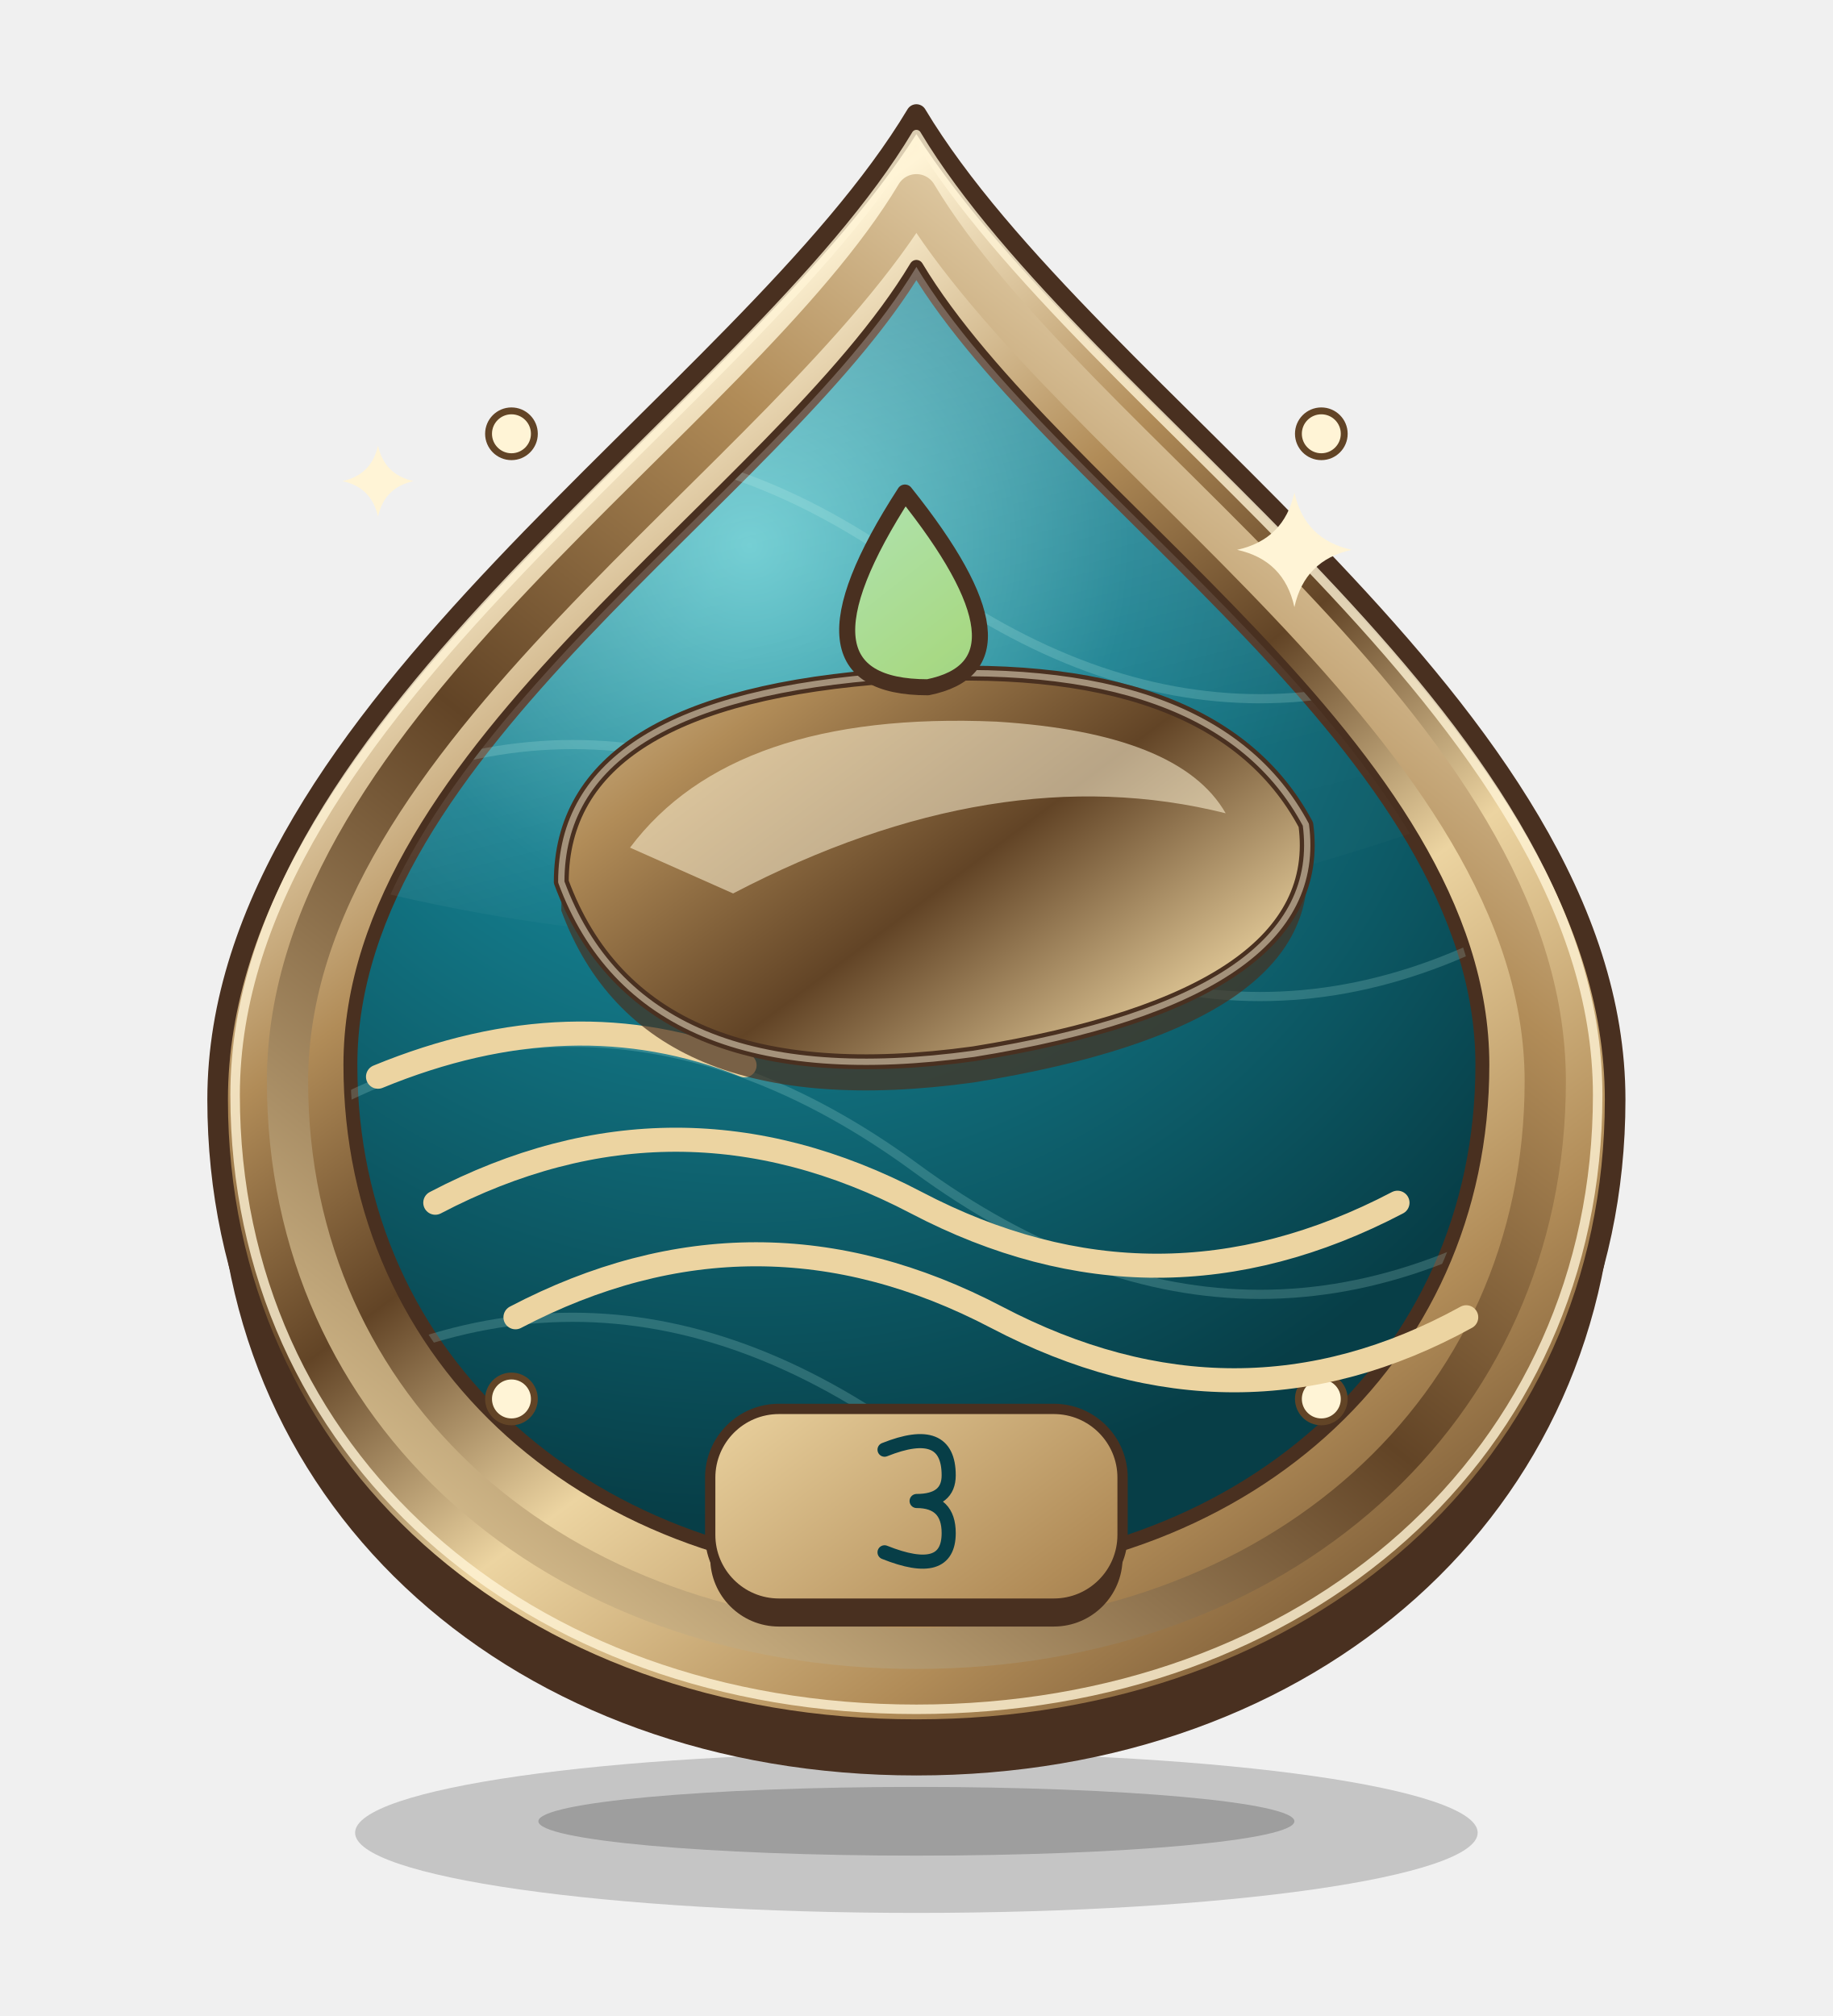
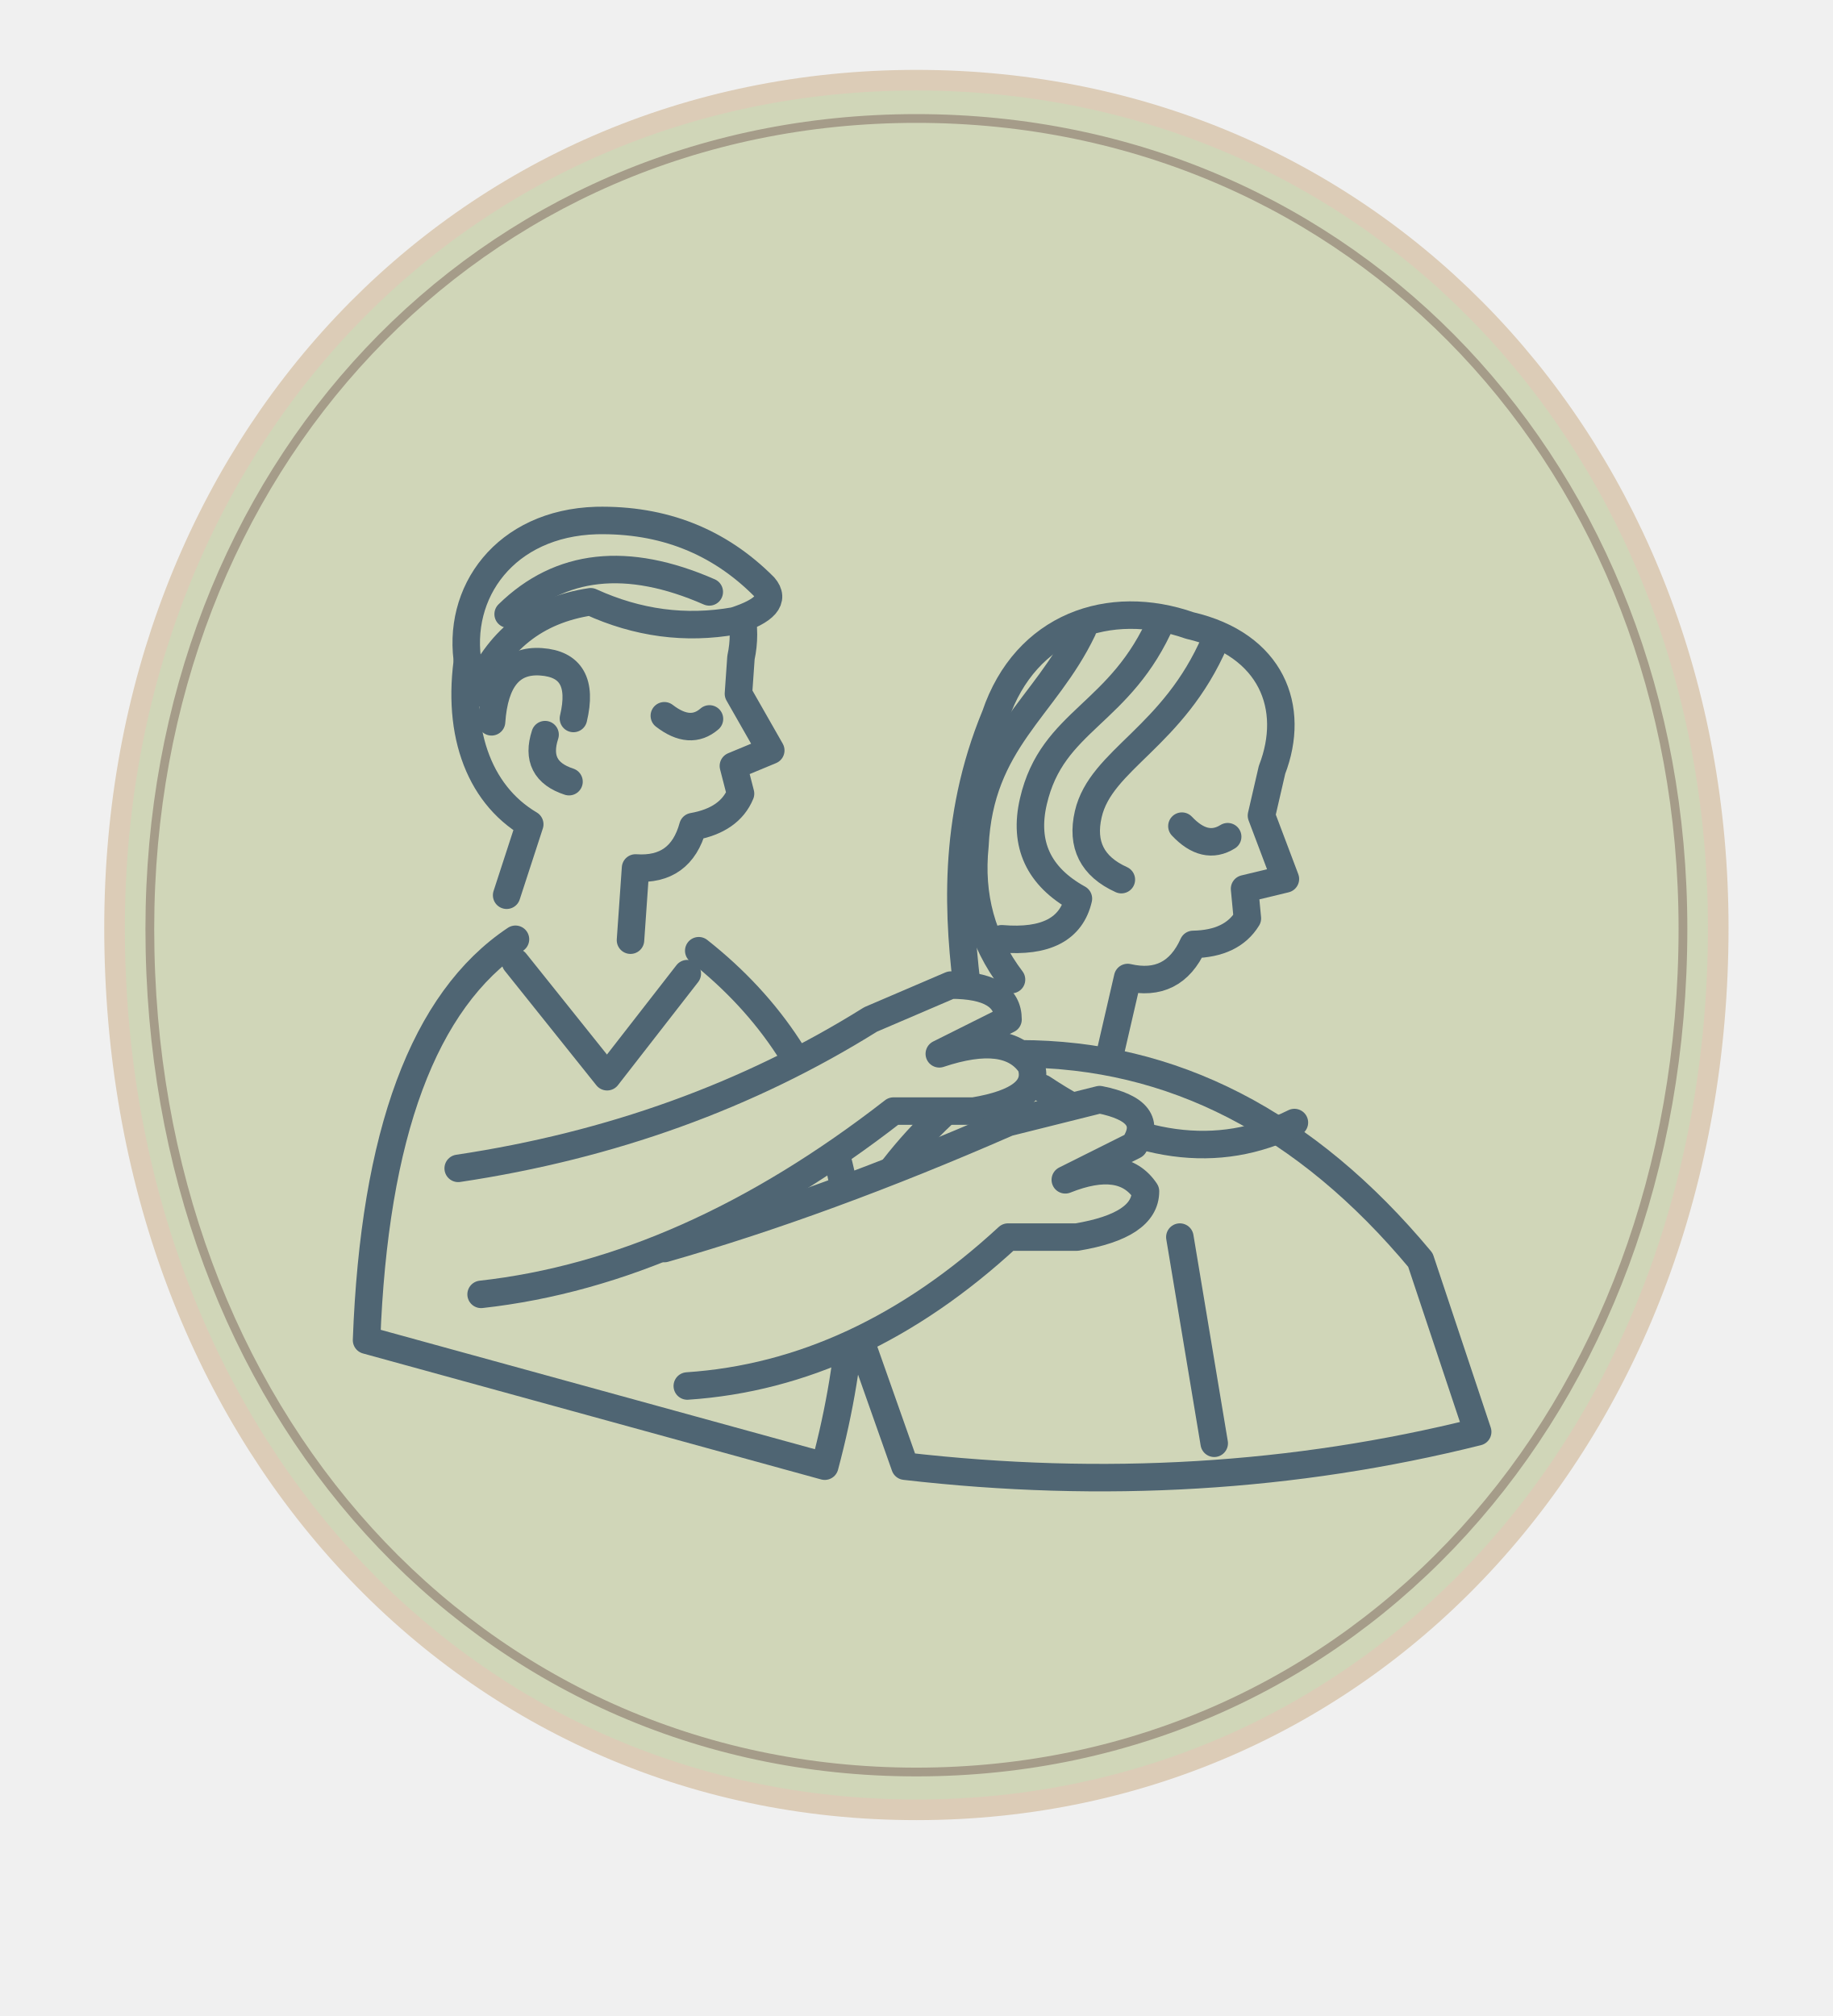
- <svg xmlns="http://www.w3.org/2000/svg" viewBox="0 0 160 176" aria-hidden="true" focusable="false" class="oa-badge-art" data-badge-art="duo-hc-glide-3" data-art-motif="gliding-stone" data-locked="false">
+ <svg xmlns="http://www.w3.org/2000/svg" viewBox="0 0 160 176" aria-hidden="true" focusable="false" data-badge-art="duo-hc-glide-3" data-art-motif="a-gentle-shoulder-massage">
  <defs>
-     <linearGradient id="oba-asset-duo-hc-glide-3-e-metal" x1="25" y1="15" x2="126" y2="150" gradientUnits="userSpaceOnUse">
-       <stop stop-color="#ecd4a1" />
-       <stop offset=".19" stop-color="#fff4d6" />
-       <stop offset=".37" stop-color="#b18c58" />
-       <stop offset=".5" stop-color="#624426" />
-       <stop offset=".64" stop-color="#ecd4a1" />
-       <stop offset=".82" stop-color="#b18c58" />
-       <stop offset="1" stop-color="#624426" />
-     </linearGradient>
-     <linearGradient id="oba-asset-duo-hc-glide-3-e-bevel" x1="25" y1="151" x2="130" y2="18" gradientUnits="userSpaceOnUse">
-       <stop stop-color="#ecd4a1" />
-       <stop offset=".46" stop-color="#624426" />
-       <stop offset=".7" stop-color="#b18c58" />
-       <stop offset="1" stop-color="#fff4d6" />
-     </linearGradient>
-     <radialGradient id="oba-asset-duo-hc-glide-3-e-enamel" cx="62" cy="40" r="105" gradientUnits="userSpaceOnUse">
-       <stop stop-color="#59c5cb" />
-       <stop offset=".39" stop-color="#147d8d" />
-       <stop offset="1" stop-color="#073e47" />
-     </radialGradient>
-     <linearGradient id="oba-asset-duo-hc-glide-3-e-accent" x1="49" y1="39" x2="112" y2="119" gradientUnits="userSpaceOnUse">
-       <stop stop-color="#b9efe4" />
-       <stop offset=".34" stop-color="#a8d985" />
-       <stop offset="1" stop-color="#147d8d" />
-     </linearGradient>
-     <linearGradient id="oba-asset-duo-hc-glide-3-e-gloss" x1="60" y1="20" x2="83" y2="111" gradientUnits="userSpaceOnUse">
-       <stop stop-color="#ffffff" stop-opacity=".32" />
-       <stop offset=".6" stop-color="#ffffff" stop-opacity=".02" />
-       <stop offset="1" stop-color="#ffffff" stop-opacity="0" />
-     </linearGradient>
-     <clipPath id="oba-asset-duo-hc-glide-3-e-field">
-       <path d="M80 10C95 35 141 62 141 96C141 128 115 151 80 151C45 151 19 128 19 96C19 62 65 35 80 10Z" fill="#fff" transform="translate(80 80) scale(.81) translate(-80 -80)" />
+     <clipPath id="oba-asset-duo-hc-glide-3-e-scene">
+       <path d="M80 7 C120 7 150 39 150 81 C150 125 120 158 80 158 C40 158 10 125 10 81 C10 39 40 7 80 7Z" transform="translate(80 83) scale(.92) translate(-80 -83)" />
    </clipPath>
  </defs>
-   <ellipse cx="80" cy="160" rx="49" ry="7" fill="#000" opacity=".18" />
-   <ellipse cx="80" cy="159" rx="33" ry="3" fill="#000" opacity=".2" />
-   <path d="M80 10C95 35 141 62 141 96C141 128 115 151 80 151C45 151 19 128 19 96C19 62 65 35 80 10Z" fill="#493020" transform="translate(0 4)" />
-   <path d="M80 10C95 35 141 62 141 96C141 128 115 151 80 151C45 151 19 128 19 96C19 62 65 35 80 10Z" fill="url(#oba-asset-duo-hc-glide-3-e-metal)" stroke="#493020" stroke-width="1.8" stroke-linejoin="round" stroke-linecap="round" />
-   <path d="M80 10C95 35 141 62 141 96C141 128 115 151 80 151C45 151 19 128 19 96C19 62 65 35 80 10Z" fill="none" stroke="#fff4d6" stroke-width="0.85" stroke-linejoin="round" stroke-linecap="round" transform="translate(80 80) scale(.975) translate(-80 -80)" opacity=".8" />
-   <path d="M80 10C95 35 141 62 141 96C141 128 115 151 80 151C45 151 19 128 19 96C19 62 65 35 80 10Z" fill="none" stroke="url(#oba-asset-duo-hc-glide-3-e-bevel)" stroke-width="4" stroke-linejoin="round" stroke-linecap="round" transform="translate(80 80) scale(.9) translate(-80 -80)" />
-   <path d="M80 10C95 35 141 62 141 96C141 128 115 151 80 151C45 151 19 128 19 96C19 62 65 35 80 10Z" fill="url(#oba-asset-duo-hc-glide-3-e-enamel)" stroke="#493020" stroke-width="1.5" stroke-linejoin="round" stroke-linecap="round" transform="translate(80 80) scale(.81) translate(-80 -80)" />
-   <g clip-path="url(#oba-asset-duo-hc-glide-3-e-field)">
-     <path d="M20 50Q50 28 80 50T140 50" fill="none" stroke="#b9efe4" stroke-width="0.8" stroke-linejoin="round" stroke-linecap="round" opacity=".2" />
-     <path d="M20 76Q50 54 80 76T140 76" fill="none" stroke="#b9efe4" stroke-width="0.8" stroke-linejoin="round" stroke-linecap="round" opacity=".2" />
-     <path d="M20 102Q50 80 80 102T140 102" fill="none" stroke="#b9efe4" stroke-width="0.8" stroke-linejoin="round" stroke-linecap="round" opacity=".2" />
-     <path d="M20 126Q50 104 80 126T140 126" fill="none" stroke="#b9efe4" stroke-width="0.8" stroke-linejoin="round" stroke-linecap="round" opacity=".2" />
-     <path d="M14 18H147V63Q78 96 14 72Z" fill="url(#oba-asset-duo-hc-glide-3-e-gloss)" />
+   <path d="M80 7 C120 7 150 39 150 81 C150 125 120 158 80 158 C40 158 10 125 10 81 C10 39 40 7 80 7Z" fill="#D0D6B8" stroke="#DCCCB7" stroke-width="1.8" />
+   <path d="M80 7 C120 7 150 39 150 81 C150 125 120 158 80 158 C40 158 10 125 10 81 C10 39 40 7 80 7Z" transform="translate(80 83) scale(.956) translate(-80 -83)" fill="none" stroke="#A59C89" stroke-width=".8" />
+   <g clip-path="url(#oba-asset-duo-hc-glide-3-e-scene)" fill="none" stroke="#4F6573" stroke-width="2.4" stroke-linecap="round" stroke-linejoin="round">
+     <path d="M45 82 Q33 90 32 117 L72 128 Q80 98 61 83" fill="#D0D6B8" />
+     <path d="M89 92 Q109 92 124 110 L129 125 Q105 131 79 128 L73 111 Q77 100 89 92" fill="#D0D6B8" />
+     <g transform="translate(54 63) rotate(4) scale(0.79 0.79)" stroke-width="3.038">
+       <path d="M-11 20 L-9 12 C-15 9-18 2-17-7 C-17-16-10-22 0-21 C9-21 14-15 13-8 L13-4 L17 2 L13 4 L14 7 Q13 10 9 11 Q8 16 3 16 L3 24" fill="#D0D6B8" />
+       <path d="M-17-5 C-19-13-14-21-4-22 Q7-23 15-16 Q17-14 12-12 Q4-10-4-13 Q-13-11-16-2" fill="#D0D6B8" />
+       <path d="M-13-11 Q-5-20 9-15 M-14 1 Q-14-6-9-6 Q-4-6-5 0 M-8 2 Q-9 6-5 7" />
+       <path d="M5-1 Q8 1 10-1" />
+     </g>
+     <g transform="translate(99 72) rotate(13) scale(0.82 0.82)" stroke-width="2.927">
+       <path d="M-13 22 C-16 14-19 4-17-8 C-16-18-8-23 1-22 C10-22 14-16 13-9 L13-4 L17 2 L13 4 L14 7 Q13 10 9 11 Q8 16 3 16 L3 24" fill="#D0D6B8" />
+       <path d="M-2-22 C-4-11-11-9-11 0 Q-11 7-4 9 Q-4 14-11 15 M4-21 C2-10-5-6-5 0 Q-5 5 0 6 M-10-19 C-12-10-18-5-16 6 Q-15 14-9 19" />
+       <path d="M5-1 Q8 1 10-1" />
+     </g>
+     <path d="M45 84 L53 94 L60 85 M91 95 Q103 103 113 98 M103 108 L106 126" />
+     <path d="M40 102 Q60 99 76 89 L83 86 Q88 86 88 89 L82 92 Q88 90 90 93 Q91 96 85 97 L78 97 Q60 111 42 113" fill="#D0D6B8" />
+     <path d="M58 109 Q72 105 88 98 L96 96 Q101 97 99 100 L93 103 Q98 101 100 104 Q100 107 94 108 L88 108 Q75 120 60 121" fill="#D0D6B8" />
  </g>
-   <circle cx="44.65" cy="122.13" r="2" fill="#fff4d6" stroke="#624426" stroke-width="0.6" />
-   <circle cx="44.65" cy="37.87" r="2" fill="#fff4d6" stroke="#624426" stroke-width="0.6" />
-   <circle cx="115.35" cy="37.87" r="2" fill="#fff4d6" stroke="#624426" stroke-width="0.6" />
-   <circle cx="115.35" cy="122.13" r="2" fill="#fff4d6" stroke="#624426" stroke-width="0.6" />
-   <path d="M38 105Q59 94 80 105T122 105M45 115Q66 104 87 115T128 115M33 94Q50 87 65 93" fill="none" stroke="#ecd4a1" stroke-width="2.1" stroke-linejoin="round" stroke-linecap="round" />
-   <path d="M49 77Q49 61 78 59Q106 57 114 72Q116 87 85 92Q56 96 49 77Z" fill="#493020" transform="translate(0 2.5)" opacity=".7" />
-   <path d="M49 77Q49 61 78 59Q106 57 114 72Q116 87 85 92Q56 96 49 77Z" fill="url(#oba-asset-duo-hc-glide-3-e-metal)" stroke="#493020" stroke-width="1.3" stroke-linejoin="round" stroke-linecap="round" />
-   <path d="M49 77Q49 61 78 59Q106 57 114 72Q116 87 85 92Q56 96 49 77Z" fill="none" stroke="#fff4d6" stroke-width="0.55" stroke-linejoin="round" stroke-linecap="round" opacity=".5" />
-   <path d="M55 74Q64 62 87 63Q103 64 107 71Q87 66 64 78Z" fill="#fff4d6" opacity=".55" />
-   <path d="M79 43Q91 58 81 60Q68 60 79 43Z" fill="url(#oba-asset-duo-hc-glide-3-e-accent)" stroke="#493020" stroke-width="1.4" stroke-linejoin="round" stroke-linecap="round" />
-   <path d="M113 43Q113.9 47.1 118 48Q113.9 48.9 113 53Q112.1 48.9 108 48Q112.1 47.1 113 43Z" fill="#fff4d6" />
-   <rect x="62" y="125" width="36" height="17" rx="6" fill="#493020" />
-   <rect x="62" y="123" width="36" height="17" rx="6" fill="url(#oba-asset-duo-hc-glide-3-e-metal)" stroke="#493020" stroke-width="0.9" />
-   <g transform="translate(77.22 126) scale(0.56)">
-     <g transform="translate(0 0)">
-       <path d="M0 1Q10-3 10 5Q10 9 5 9Q10 9 10 14Q10 21 0 17" fill="none" stroke="#073e47" stroke-width="2.2" stroke-linejoin="round" stroke-linecap="round" />
-     </g>
-   </g>
-   <path d="M33 38.9Q33.558 41.442 36.1 42Q33.558 42.558 33 45.1Q32.442 42.558 29.9 42Q32.442 41.442 33 38.9Z" fill="#fff4d6" />
</svg>
